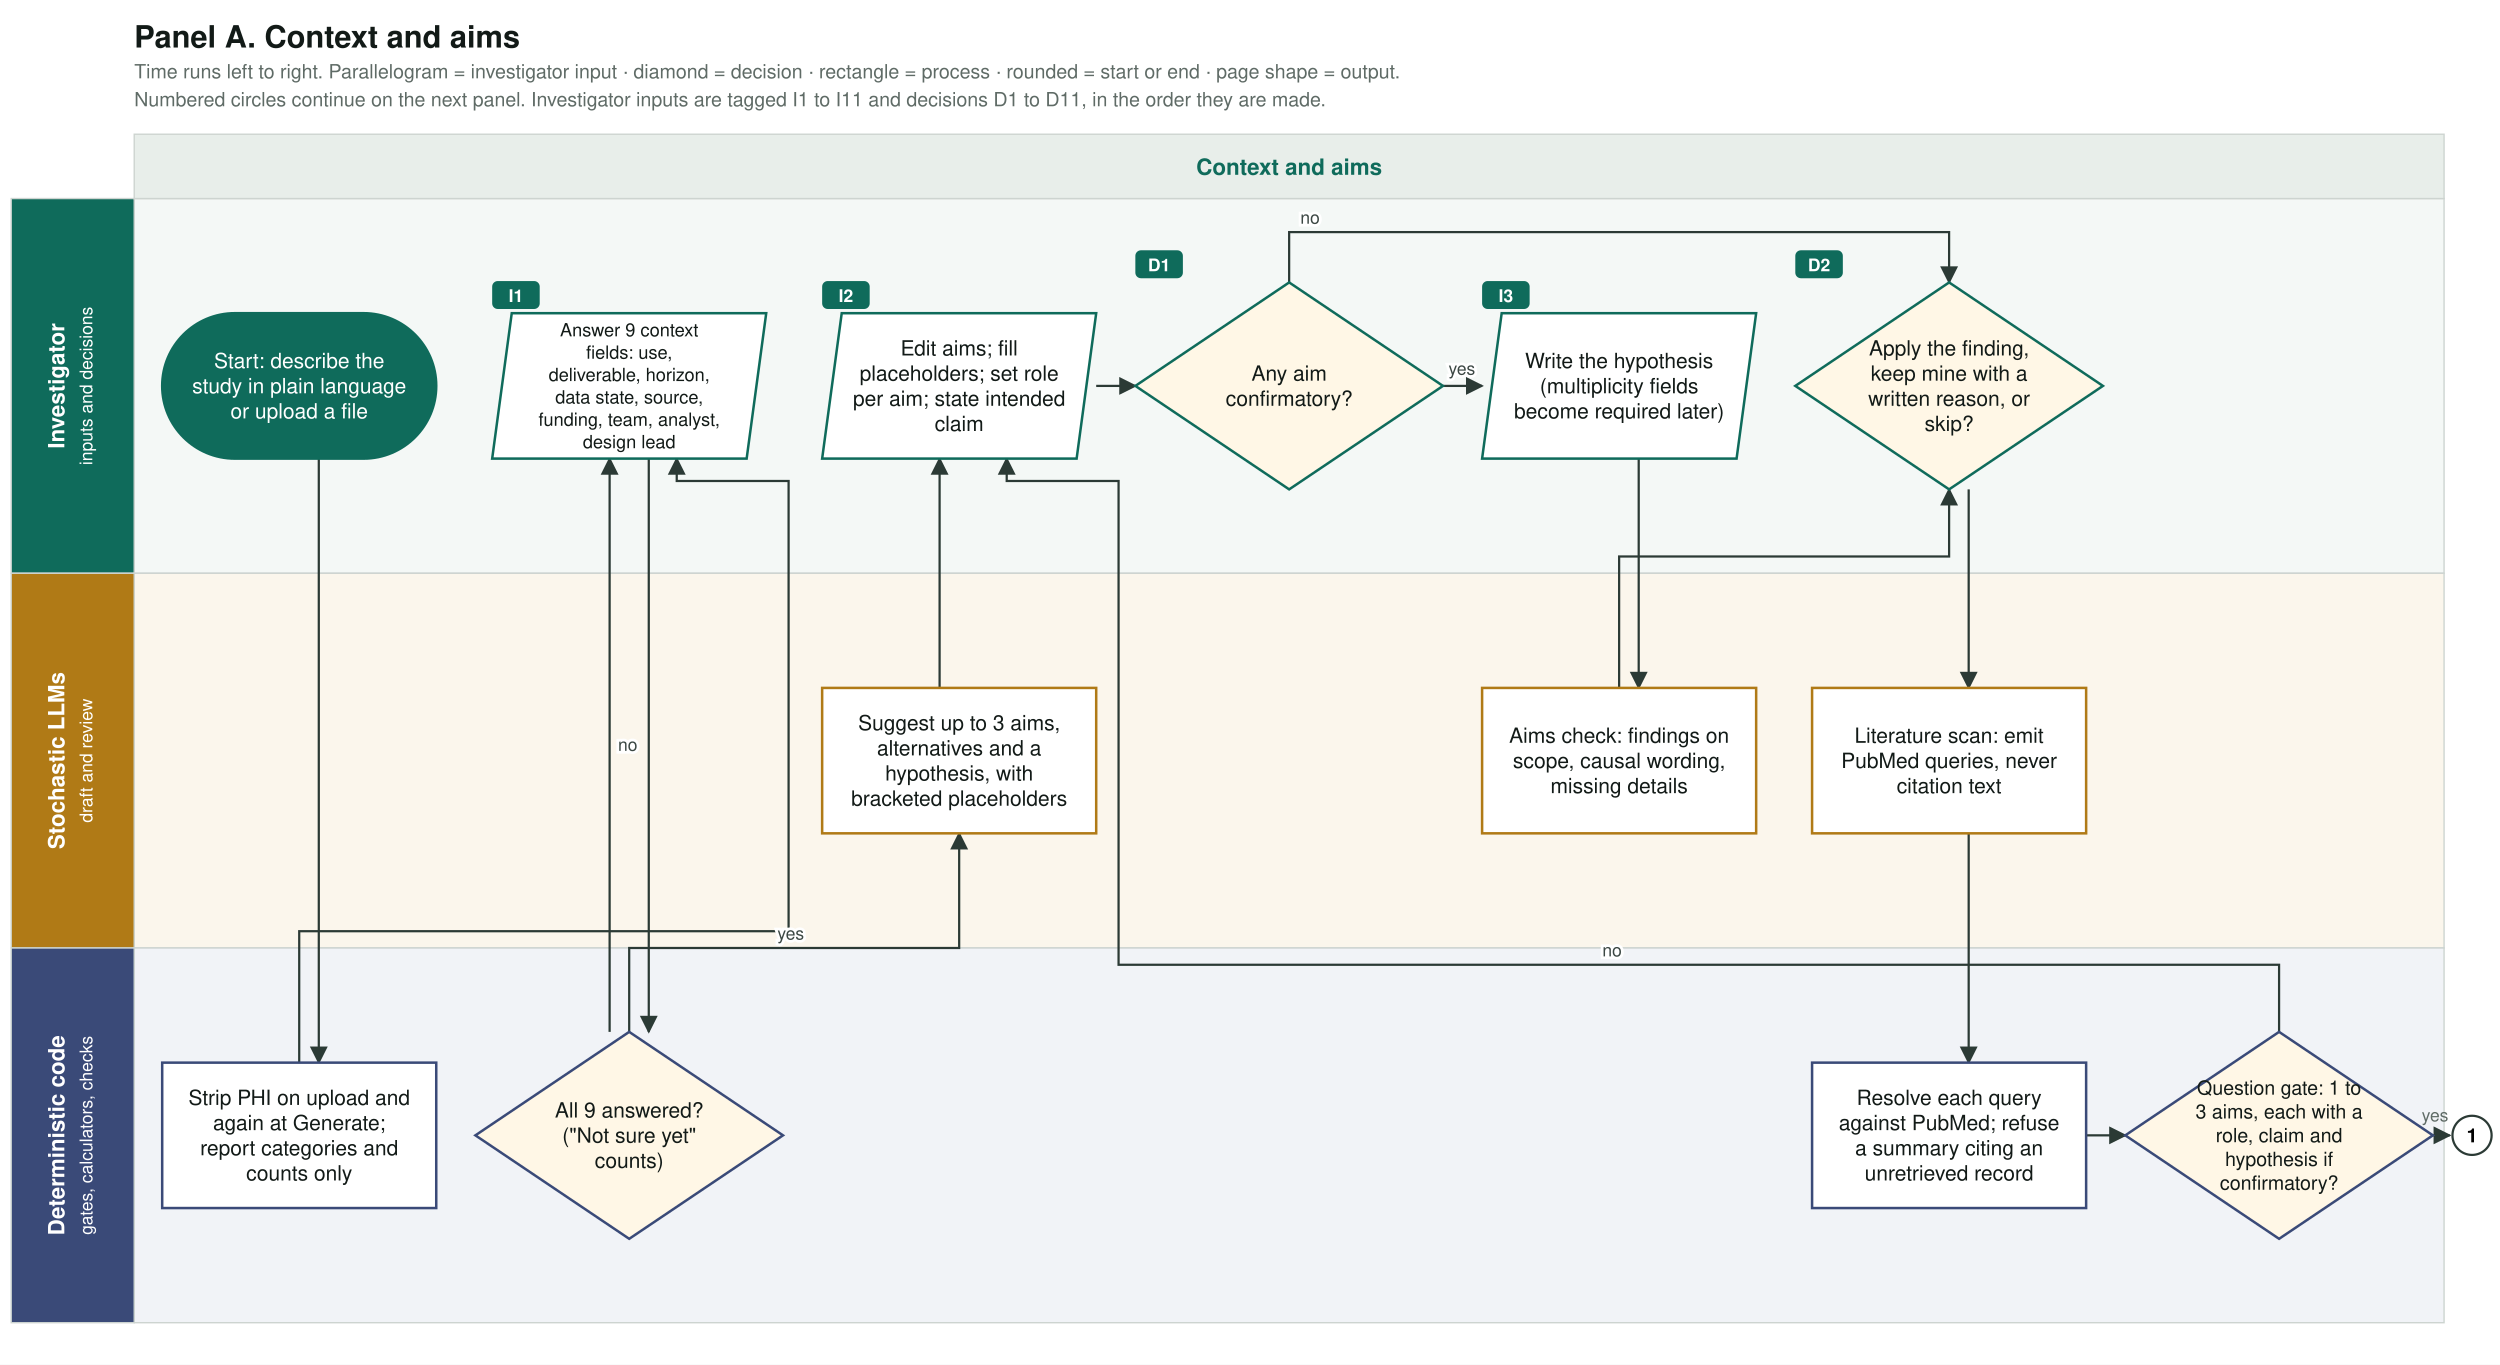
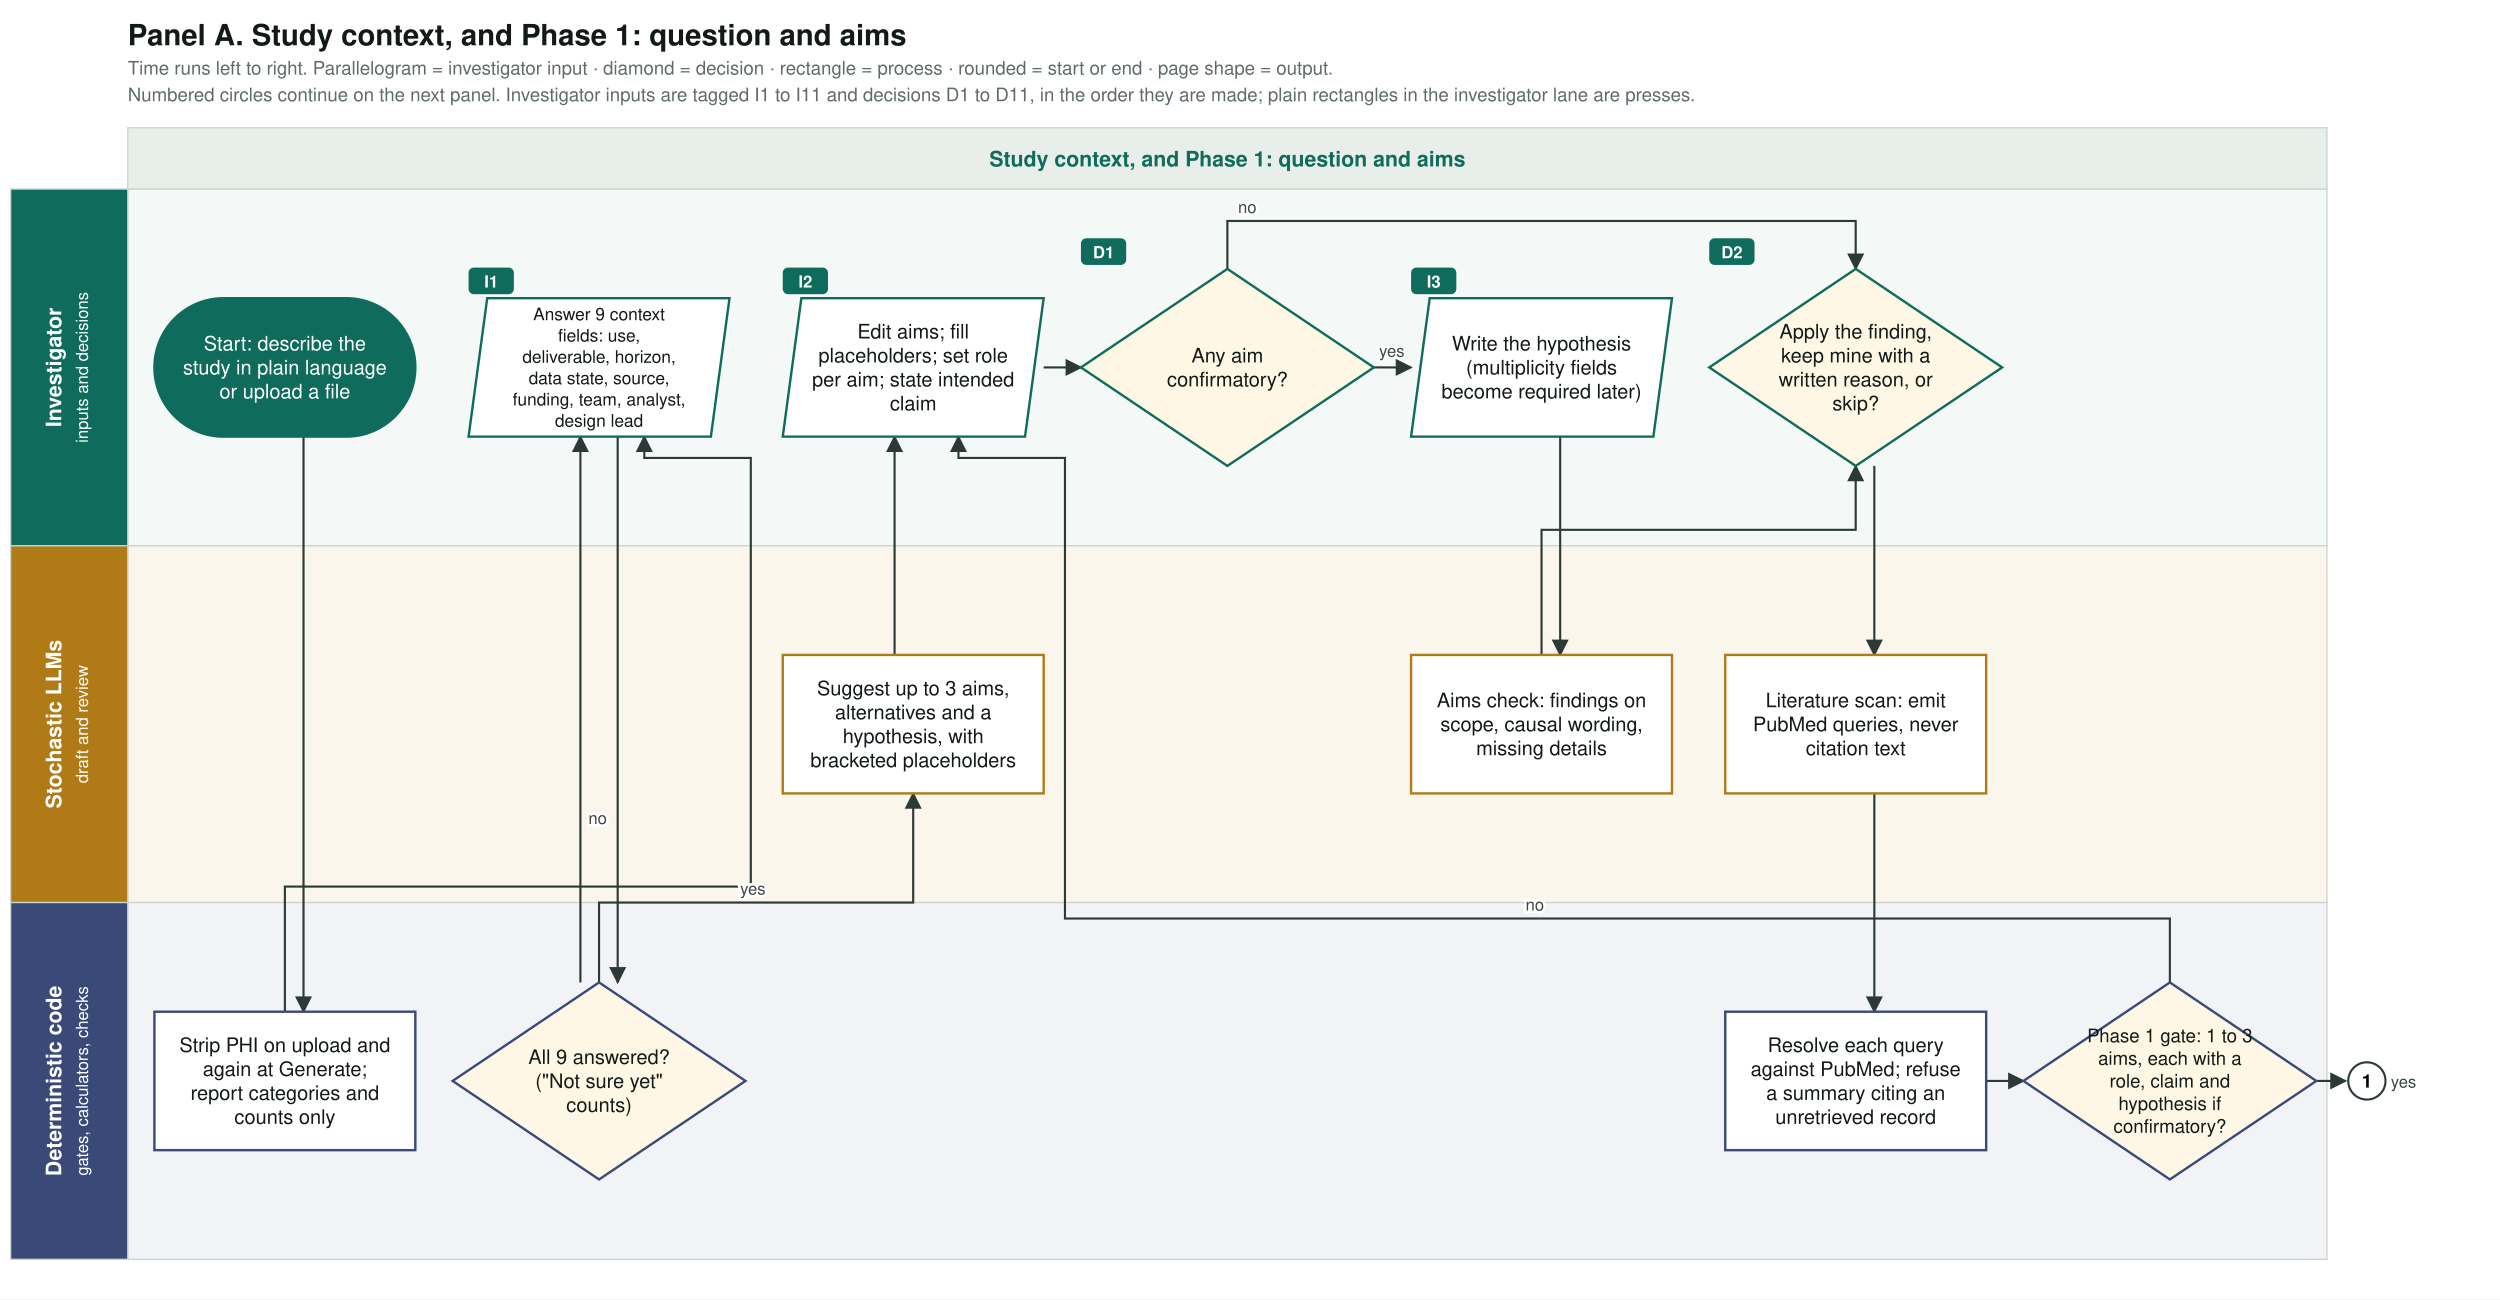
- <svg xmlns="http://www.w3.org/2000/svg" width="1788" height="976" viewBox="0 0 1788 976" font-family="Helvetica, Arial, sans-serif" font-size="15">
+ <svg xmlns="http://www.w3.org/2000/svg" width="1878" height="976" viewBox="0 0 1878 976" font-family="Helvetica, Arial, sans-serif" font-size="15">
  <defs>
    <marker id="arr" viewBox="0 0 10 10" refX="9" refY="5" markerWidth="8" markerHeight="8" orient="auto-start-reverse">
      <path d="M0,0 L10,5 L0,10 z" fill="#2B3A35" />
    </marker>
  </defs>
-   <rect width="1788" height="976" fill="#FFFFFF" />
-   <text x="96" y="34" font-size="22" font-weight="700" fill="#121A17">Panel A. Context and aims</text>
+   <rect width="1878" height="976" fill="#FFFFFF" />
+   <text x="96" y="34" font-size="22" font-weight="700" fill="#121A17">Panel A. Study context, and Phase 1: question and aims</text>
  <text x="96" y="56" font-size="14" fill="#5F6B66">Time runs left to right. Parallelogram = investigator input · diamond = decision · rectangle = process · rounded = start or end · page shape = output.</text>
-   <text x="96" y="76" font-size="14" fill="#5F6B66">Numbered circles continue on the next panel. Investigator inputs are tagged I1 to I11 and decisions D1 to D11, in the order they are made.</text>
+   <text x="96" y="76" font-size="14" fill="#5F6B66">Numbered circles continue on the next panel. Investigator inputs are tagged I1 to I11 and decisions D1 to D11, in the order they are made; plain rectangles in the investigator lane are presses.</text>
  <rect x="96" y="142" width="1652" height="268" fill="#F4F8F6" stroke="#CDD4D0" />
  <rect x="8" y="142" width="88" height="268" fill="#0F6B5B" stroke="#CDD4D0" />
  <g transform="translate(52,276.0) rotate(-90)">
    <text text-anchor="middle" fill="#FFFFFF" font-weight="700" font-size="16" y="-6">Investigator</text>
    <text text-anchor="middle" fill="#FFFFFF" font-size="12.5" y="14">inputs and decisions</text>
  </g>
  <rect x="96" y="410" width="1652" height="268" fill="#FBF6EC" stroke="#CDD4D0" />
  <rect x="8" y="410" width="88" height="268" fill="#B07A16" stroke="#CDD4D0" />
  <g transform="translate(52,544.0) rotate(-90)">
    <text text-anchor="middle" fill="#FFFFFF" font-weight="700" font-size="16" y="-6">Stochastic LLMs</text>
    <text text-anchor="middle" fill="#FFFFFF" font-size="12.5" y="14">draft and review</text>
  </g>
  <rect x="96" y="678" width="1652" height="268" fill="#F1F3F7" stroke="#CDD4D0" />
  <rect x="8" y="678" width="88" height="268" fill="#3A4A78" stroke="#CDD4D0" />
  <g transform="translate(52,812.0) rotate(-90)">
    <text text-anchor="middle" fill="#FFFFFF" font-weight="700" font-size="16" y="-6">Deterministic code</text>
    <text text-anchor="middle" fill="#FFFFFF" font-size="12.5" y="14">gates, calculators, checks</text>
  </g>
  <rect x="96" y="96" width="1652" height="46" fill="#E8EEEA" stroke="#CDD4D0" />
-   <text x="922.0" y="125" text-anchor="middle" font-size="16" font-weight="700" fill="#0F6B5B">Context and aims</text>
+   <text x="922.0" y="125" text-anchor="middle" font-size="16" font-weight="700" fill="#0F6B5B">Study context, and Phase 1: question and aims</text>
  <path d="M228.0,328.0 L228.0,760.0" fill="none" stroke="#2B3A35" stroke-width="1.6" marker-end="url(#arr)" />
  <path d="M214.0,760.0 L214.0,666 L564.0,666 L564.0,344.0 L484.0,344.0 L484.0,328.0" fill="none" stroke="#2B3A35" stroke-width="1.6" marker-end="url(#arr)" />
  <path d="M464.0,328.0 L464.0,738.0" fill="none" stroke="#2B3A35" stroke-width="1.6" marker-end="url(#arr)" />
  <path d="M436.0,738.0 L436.0,328.0" fill="none" stroke="#2B3A35" stroke-width="1.6" marker-end="url(#arr)" />
-   <text x="442.0" y="537.0" font-size="12.5" fill="#3B4743" paint-order="stroke" stroke="#FFFFFF" stroke-width="4">no</text>
+   <text x="442.0" y="619.0" font-size="12.5" fill="#3B4743" paint-order="stroke" stroke="#FFFFFF" stroke-width="4">no</text>
  <path d="M450.0,738.0 L450.0,678 L686.0,678 L686.0,596.0" fill="none" stroke="#2B3A35" stroke-width="1.6" marker-end="url(#arr)" />
  <text x="556.0" y="672" font-size="12.5" fill="#3B4743" paint-order="stroke" stroke="#FFFFFF" stroke-width="4">yes</text>
  <path d="M672.0,492.0 L672.0,328.0" fill="none" stroke="#2B3A35" stroke-width="1.6" marker-end="url(#arr)" />
  <path d="M784.0,276.0 L812.0,276.0" fill="none" stroke="#2B3A35" stroke-width="1.6" marker-end="url(#arr)" />
  <path d="M1032.0,276.0 L1060.0,276.0" fill="none" stroke="#2B3A35" stroke-width="1.6" marker-end="url(#arr)" />
  <text x="1036.0" y="268.0" font-size="12.5" fill="#3B4743" paint-order="stroke" stroke="#FFFFFF" stroke-width="4">yes</text>
  <path d="M922.0,202.0 L922.0,166.0 L1394.0,166.0 L1394.0,202.0" fill="none" stroke="#2B3A35" stroke-width="1.6" marker-end="url(#arr)" />
  <text x="930.0" y="160.0" font-size="12.5" fill="#3B4743" paint-order="stroke" stroke="#FFFFFF" stroke-width="4">no</text>
  <path d="M1172.0,328.0 L1172.0,492.0" fill="none" stroke="#2B3A35" stroke-width="1.6" marker-end="url(#arr)" />
  <path d="M1158.0,492.0 L1158.0,398 L1394.0,398 L1394.0,350.0" fill="none" stroke="#2B3A35" stroke-width="1.6" marker-end="url(#arr)" />
  <path d="M1408.0,350.0 L1408.0,492.0" fill="none" stroke="#2B3A35" stroke-width="1.6" marker-end="url(#arr)" />
  <path d="M1408.0,596.0 L1408.0,760.0" fill="none" stroke="#2B3A35" stroke-width="1.6" marker-end="url(#arr)" />
  <path d="M1492.0,812.0 L1520.0,812.0" fill="none" stroke="#2B3A35" stroke-width="1.6" marker-end="url(#arr)" />
  <path d="M1630.0,738.0 L1630.0,690 L800.0,690 L800.0,344.0 L720.0,344.0 L720.0,328.0" fill="none" stroke="#2B3A35" stroke-width="1.6" marker-end="url(#arr)" />
  <text x="1146.0" y="684" font-size="12.5" fill="#3B4743" paint-order="stroke" stroke="#FFFFFF" stroke-width="4">no</text>
-   <line x1="1730.0" y1="812.0" x2="1752.0" y2="812.0" stroke="#2B3A35" stroke-width="1.6" marker-end="url(#arr)" />
-   <circle cx="1768.0" cy="812.0" r="14" fill="#FFFFFF" stroke="#2B3A35" stroke-width="1.6" />
-   <text x="1768.0" y="817.0" text-anchor="middle" font-size="14" font-weight="700">1</text>
-   <text x="1732.0" y="802.0" font-size="12.5" fill="#5F6B66">yes</text>
+   <line x1="1740.0" y1="812.0" x2="1762.0" y2="812.0" stroke="#2B3A35" stroke-width="1.6" marker-end="url(#arr)" />
+   <circle cx="1778.0" cy="812.0" r="14" fill="#FFFFFF" stroke="#2B3A35" stroke-width="1.6" />
+   <text x="1778.0" y="817.0" text-anchor="middle" font-size="14" font-weight="700">1</text>
+   <text x="1796.0" y="817.0" font-size="12.5" fill="#3B4743" paint-order="stroke" stroke="#FFFFFF" stroke-width="4">yes</text>
  <rect x="116.0" y="224.0" width="196" height="104" rx="52.0" fill="#0F6B5B" stroke="#0F6B5B" stroke-width="1.8" />
  <text x="214.0" y="263.25" text-anchor="middle" font-size="15" fill="#FFFFFF">Start: describe the</text>
  <text x="214.0" y="281.25" text-anchor="middle" font-size="15" fill="#FFFFFF">study in plain language</text>
  <text x="214.0" y="299.25" text-anchor="middle" font-size="15" fill="#FFFFFF">or upload a file</text>
  <rect x="116.0" y="760.0" width="196" height="104" fill="#FFFFFF" stroke="#3A4A78" stroke-width="1.8" />
  <text x="214.0" y="790.25" text-anchor="middle" font-size="15" fill="#121A17">Strip PHI on upload and</text>
  <text x="214.0" y="808.25" text-anchor="middle" font-size="15" fill="#121A17">again at Generate;</text>
  <text x="214.0" y="826.25" text-anchor="middle" font-size="15" fill="#121A17">report categories and</text>
  <text x="214.0" y="844.25" text-anchor="middle" font-size="15" fill="#121A17">counts only</text>
  <polygon points="366.0,224.0 548.0,224.0 534.0,328.0 352.0,328.0" fill="#FFFFFF" stroke="#0F6B5B" stroke-width="1.8" />
  <text x="450.0" y="240.55" text-anchor="middle" font-size="13" fill="#121A17">Answer 9 context</text>
  <text x="450.0" y="256.55" text-anchor="middle" font-size="13" fill="#121A17">fields: use,</text>
  <text x="450.0" y="272.55" text-anchor="middle" font-size="13" fill="#121A17">deliverable, horizon,</text>
  <text x="450.0" y="288.55" text-anchor="middle" font-size="13" fill="#121A17">data state, source,</text>
  <text x="450.0" y="304.55" text-anchor="middle" font-size="13" fill="#121A17">funding, team, analyst,</text>
  <text x="450.0" y="320.55" text-anchor="middle" font-size="13" fill="#121A17">design lead</text>
  <rect x="352.0" y="201.0" width="34" height="20" rx="4" fill="#0F6B5B" />
  <text x="369.0" y="216.0" text-anchor="middle" font-size="12.5" font-weight="700" fill="#FFFFFF">I1</text>
  <polygon points="450.0,738.0 560.0,812.0 450.0,886.0 340.0,812.0" fill="#FFF7E6" stroke="#3A4A78" stroke-width="1.8" />
  <text x="450.0" y="799.25" text-anchor="middle" font-size="15" fill="#121A17">All 9 answered?</text>
  <text x="450.0" y="817.25" text-anchor="middle" font-size="15" fill="#121A17">("Not sure yet"</text>
  <text x="450.0" y="835.25" text-anchor="middle" font-size="15" fill="#121A17">counts)</text>
  <rect x="588.0" y="492.0" width="196" height="104" fill="#FFFFFF" stroke="#B07A16" stroke-width="1.8" />
  <text x="686.0" y="522.25" text-anchor="middle" font-size="15" fill="#121A17">Suggest up to 3 aims,</text>
  <text x="686.0" y="540.25" text-anchor="middle" font-size="15" fill="#121A17">alternatives and a</text>
  <text x="686.0" y="558.25" text-anchor="middle" font-size="15" fill="#121A17">hypothesis, with</text>
  <text x="686.0" y="576.25" text-anchor="middle" font-size="15" fill="#121A17">bracketed placeholders</text>
  <polygon points="602.0,224.0 784.0,224.0 770.0,328.0 588.0,328.0" fill="#FFFFFF" stroke="#0F6B5B" stroke-width="1.8" />
  <text x="686.0" y="254.25" text-anchor="middle" font-size="15" fill="#121A17">Edit aims; fill</text>
  <text x="686.0" y="272.25" text-anchor="middle" font-size="15" fill="#121A17">placeholders; set role</text>
  <text x="686.0" y="290.25" text-anchor="middle" font-size="15" fill="#121A17">per aim; state intended</text>
  <text x="686.0" y="308.25" text-anchor="middle" font-size="15" fill="#121A17">claim</text>
  <rect x="588.0" y="201.0" width="34" height="20" rx="4" fill="#0F6B5B" />
  <text x="605.0" y="216.0" text-anchor="middle" font-size="12.5" font-weight="700" fill="#FFFFFF">I2</text>
  <polygon points="922.0,202.0 1032.0,276.0 922.0,350.0 812.0,276.0" fill="#FFF7E6" stroke="#0F6B5B" stroke-width="1.8" />
  <text x="922.0" y="272.25" text-anchor="middle" font-size="15" fill="#121A17">Any aim</text>
  <text x="922.0" y="290.25" text-anchor="middle" font-size="15" fill="#121A17">confirmatory?</text>
  <rect x="812.0" y="179.0" width="34" height="20" rx="4" fill="#0F6B5B" />
  <text x="829.0" y="194.0" text-anchor="middle" font-size="12.5" font-weight="700" fill="#FFFFFF">D1</text>
  <polygon points="1074.0,224.0 1256.0,224.0 1242.0,328.0 1060.0,328.0" fill="#FFFFFF" stroke="#0F6B5B" stroke-width="1.8" />
  <text x="1158.0" y="263.25" text-anchor="middle" font-size="15" fill="#121A17">Write the hypothesis</text>
  <text x="1158.0" y="281.25" text-anchor="middle" font-size="15" fill="#121A17">(multiplicity fields</text>
  <text x="1158.0" y="299.25" text-anchor="middle" font-size="15" fill="#121A17">become required later)</text>
  <rect x="1060.0" y="201.0" width="34" height="20" rx="4" fill="#0F6B5B" />
  <text x="1077.0" y="216.0" text-anchor="middle" font-size="12.5" font-weight="700" fill="#FFFFFF">I3</text>
  <rect x="1060.0" y="492.0" width="196" height="104" fill="#FFFFFF" stroke="#B07A16" stroke-width="1.8" />
  <text x="1158.0" y="531.25" text-anchor="middle" font-size="15" fill="#121A17">Aims check: findings on</text>
  <text x="1158.0" y="549.25" text-anchor="middle" font-size="15" fill="#121A17">scope, causal wording,</text>
  <text x="1158.0" y="567.25" text-anchor="middle" font-size="15" fill="#121A17">missing details</text>
  <polygon points="1394.0,202.0 1504.0,276.0 1394.0,350.0 1284.0,276.0" fill="#FFF7E6" stroke="#0F6B5B" stroke-width="1.8" />
  <text x="1394.0" y="254.25" text-anchor="middle" font-size="15" fill="#121A17">Apply the finding,</text>
  <text x="1394.0" y="272.25" text-anchor="middle" font-size="15" fill="#121A17">keep mine with a</text>
  <text x="1394.0" y="290.25" text-anchor="middle" font-size="15" fill="#121A17">written reason, or</text>
  <text x="1394.0" y="308.25" text-anchor="middle" font-size="15" fill="#121A17">skip?</text>
  <rect x="1284.0" y="179.0" width="34" height="20" rx="4" fill="#0F6B5B" />
  <text x="1301.0" y="194.0" text-anchor="middle" font-size="12.5" font-weight="700" fill="#FFFFFF">D2</text>
  <rect x="1296.0" y="492.0" width="196" height="104" fill="#FFFFFF" stroke="#B07A16" stroke-width="1.8" />
  <text x="1394.0" y="531.25" text-anchor="middle" font-size="15" fill="#121A17">Literature scan: emit</text>
  <text x="1394.0" y="549.25" text-anchor="middle" font-size="15" fill="#121A17">PubMed queries, never</text>
  <text x="1394.0" y="567.25" text-anchor="middle" font-size="15" fill="#121A17">citation text</text>
  <rect x="1296.0" y="760.0" width="196" height="104" fill="#FFFFFF" stroke="#3A4A78" stroke-width="1.8" />
  <text x="1394.0" y="790.25" text-anchor="middle" font-size="15" fill="#121A17">Resolve each query</text>
  <text x="1394.0" y="808.25" text-anchor="middle" font-size="15" fill="#121A17">against PubMed; refuse</text>
  <text x="1394.0" y="826.25" text-anchor="middle" font-size="15" fill="#121A17">a summary citing an</text>
  <text x="1394.0" y="844.25" text-anchor="middle" font-size="15" fill="#121A17">unretrieved record</text>
  <polygon points="1630.0,738.0 1740.0,812.0 1630.0,886.0 1520.0,812.0" fill="#FFF7E6" stroke="#3A4A78" stroke-width="1.8" />
-   <text x="1630.0" y="782.9" text-anchor="middle" font-size="14" fill="#121A17">Question gate: 1 to</text>
-   <text x="1630.0" y="799.9" text-anchor="middle" font-size="14" fill="#121A17">3 aims, each with a</text>
+   <text x="1630.0" y="782.9" text-anchor="middle" font-size="14" fill="#121A17">Phase 1 gate: 1 to 3</text>
+   <text x="1630.0" y="799.9" text-anchor="middle" font-size="14" fill="#121A17">aims, each with a</text>
  <text x="1630.0" y="816.9" text-anchor="middle" font-size="14" fill="#121A17">role, claim and</text>
  <text x="1630.0" y="833.9" text-anchor="middle" font-size="14" fill="#121A17">hypothesis if</text>
  <text x="1630.0" y="850.9" text-anchor="middle" font-size="14" fill="#121A17">confirmatory?</text>
</svg>
